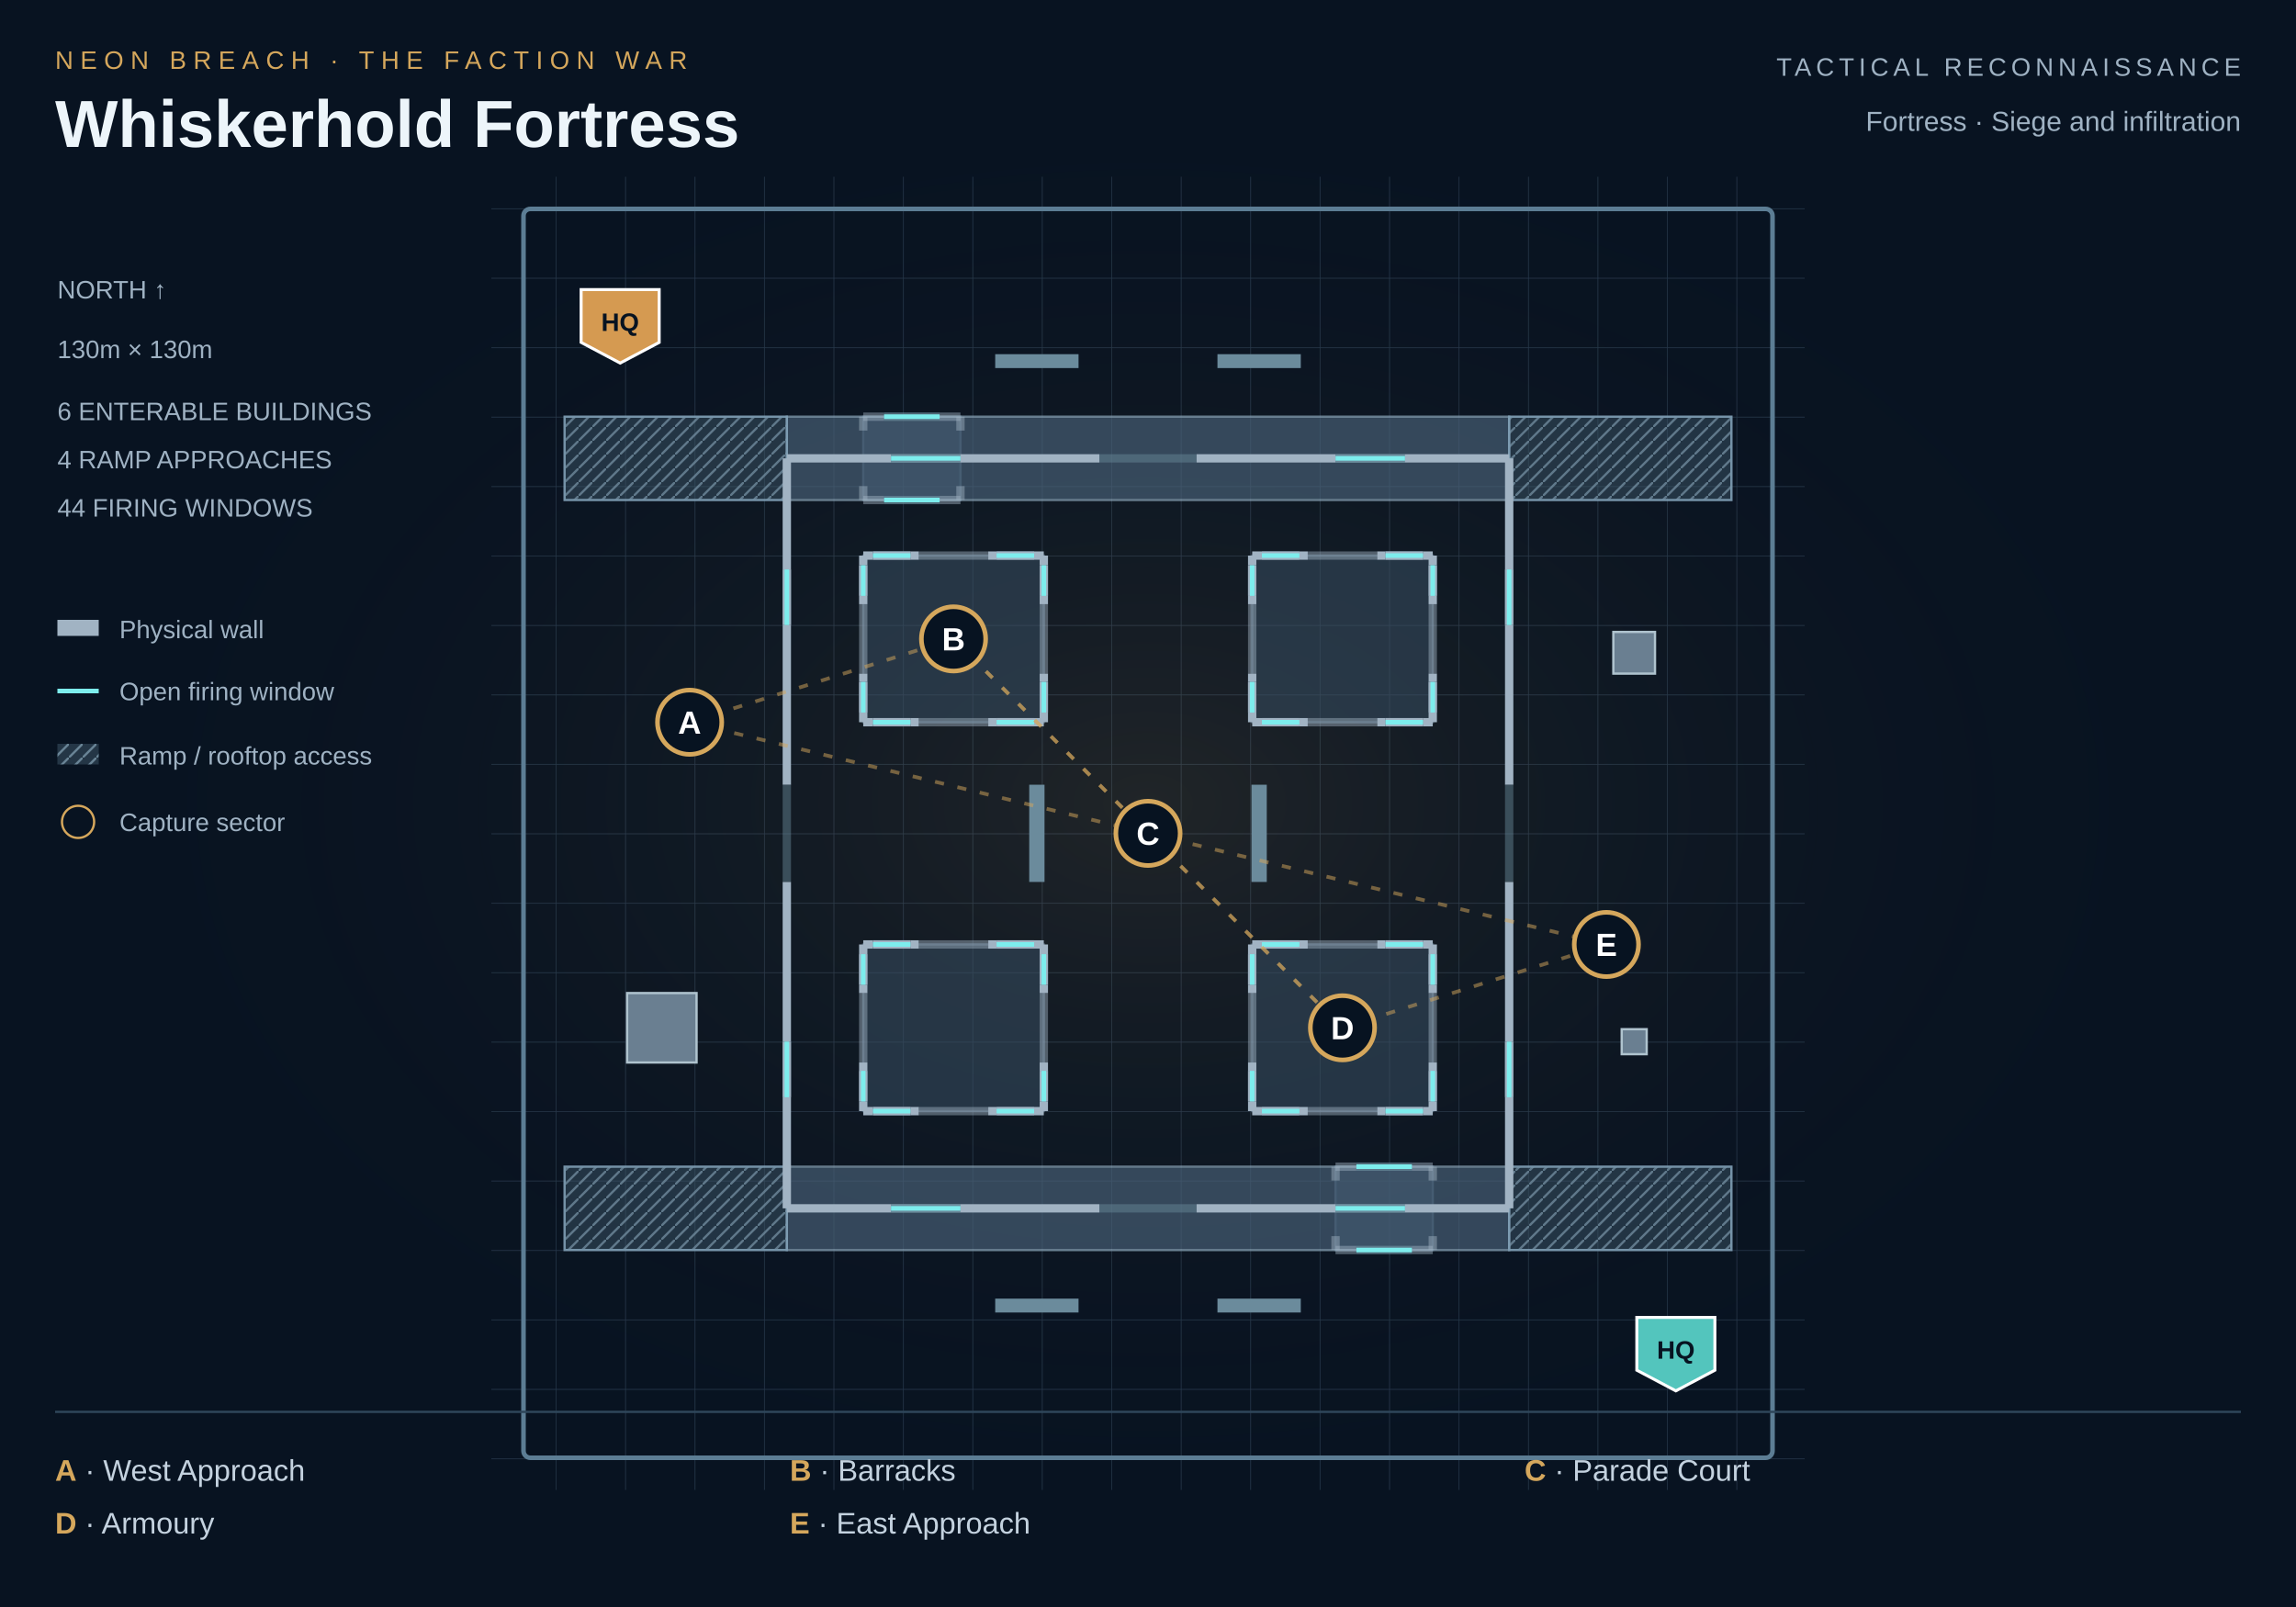
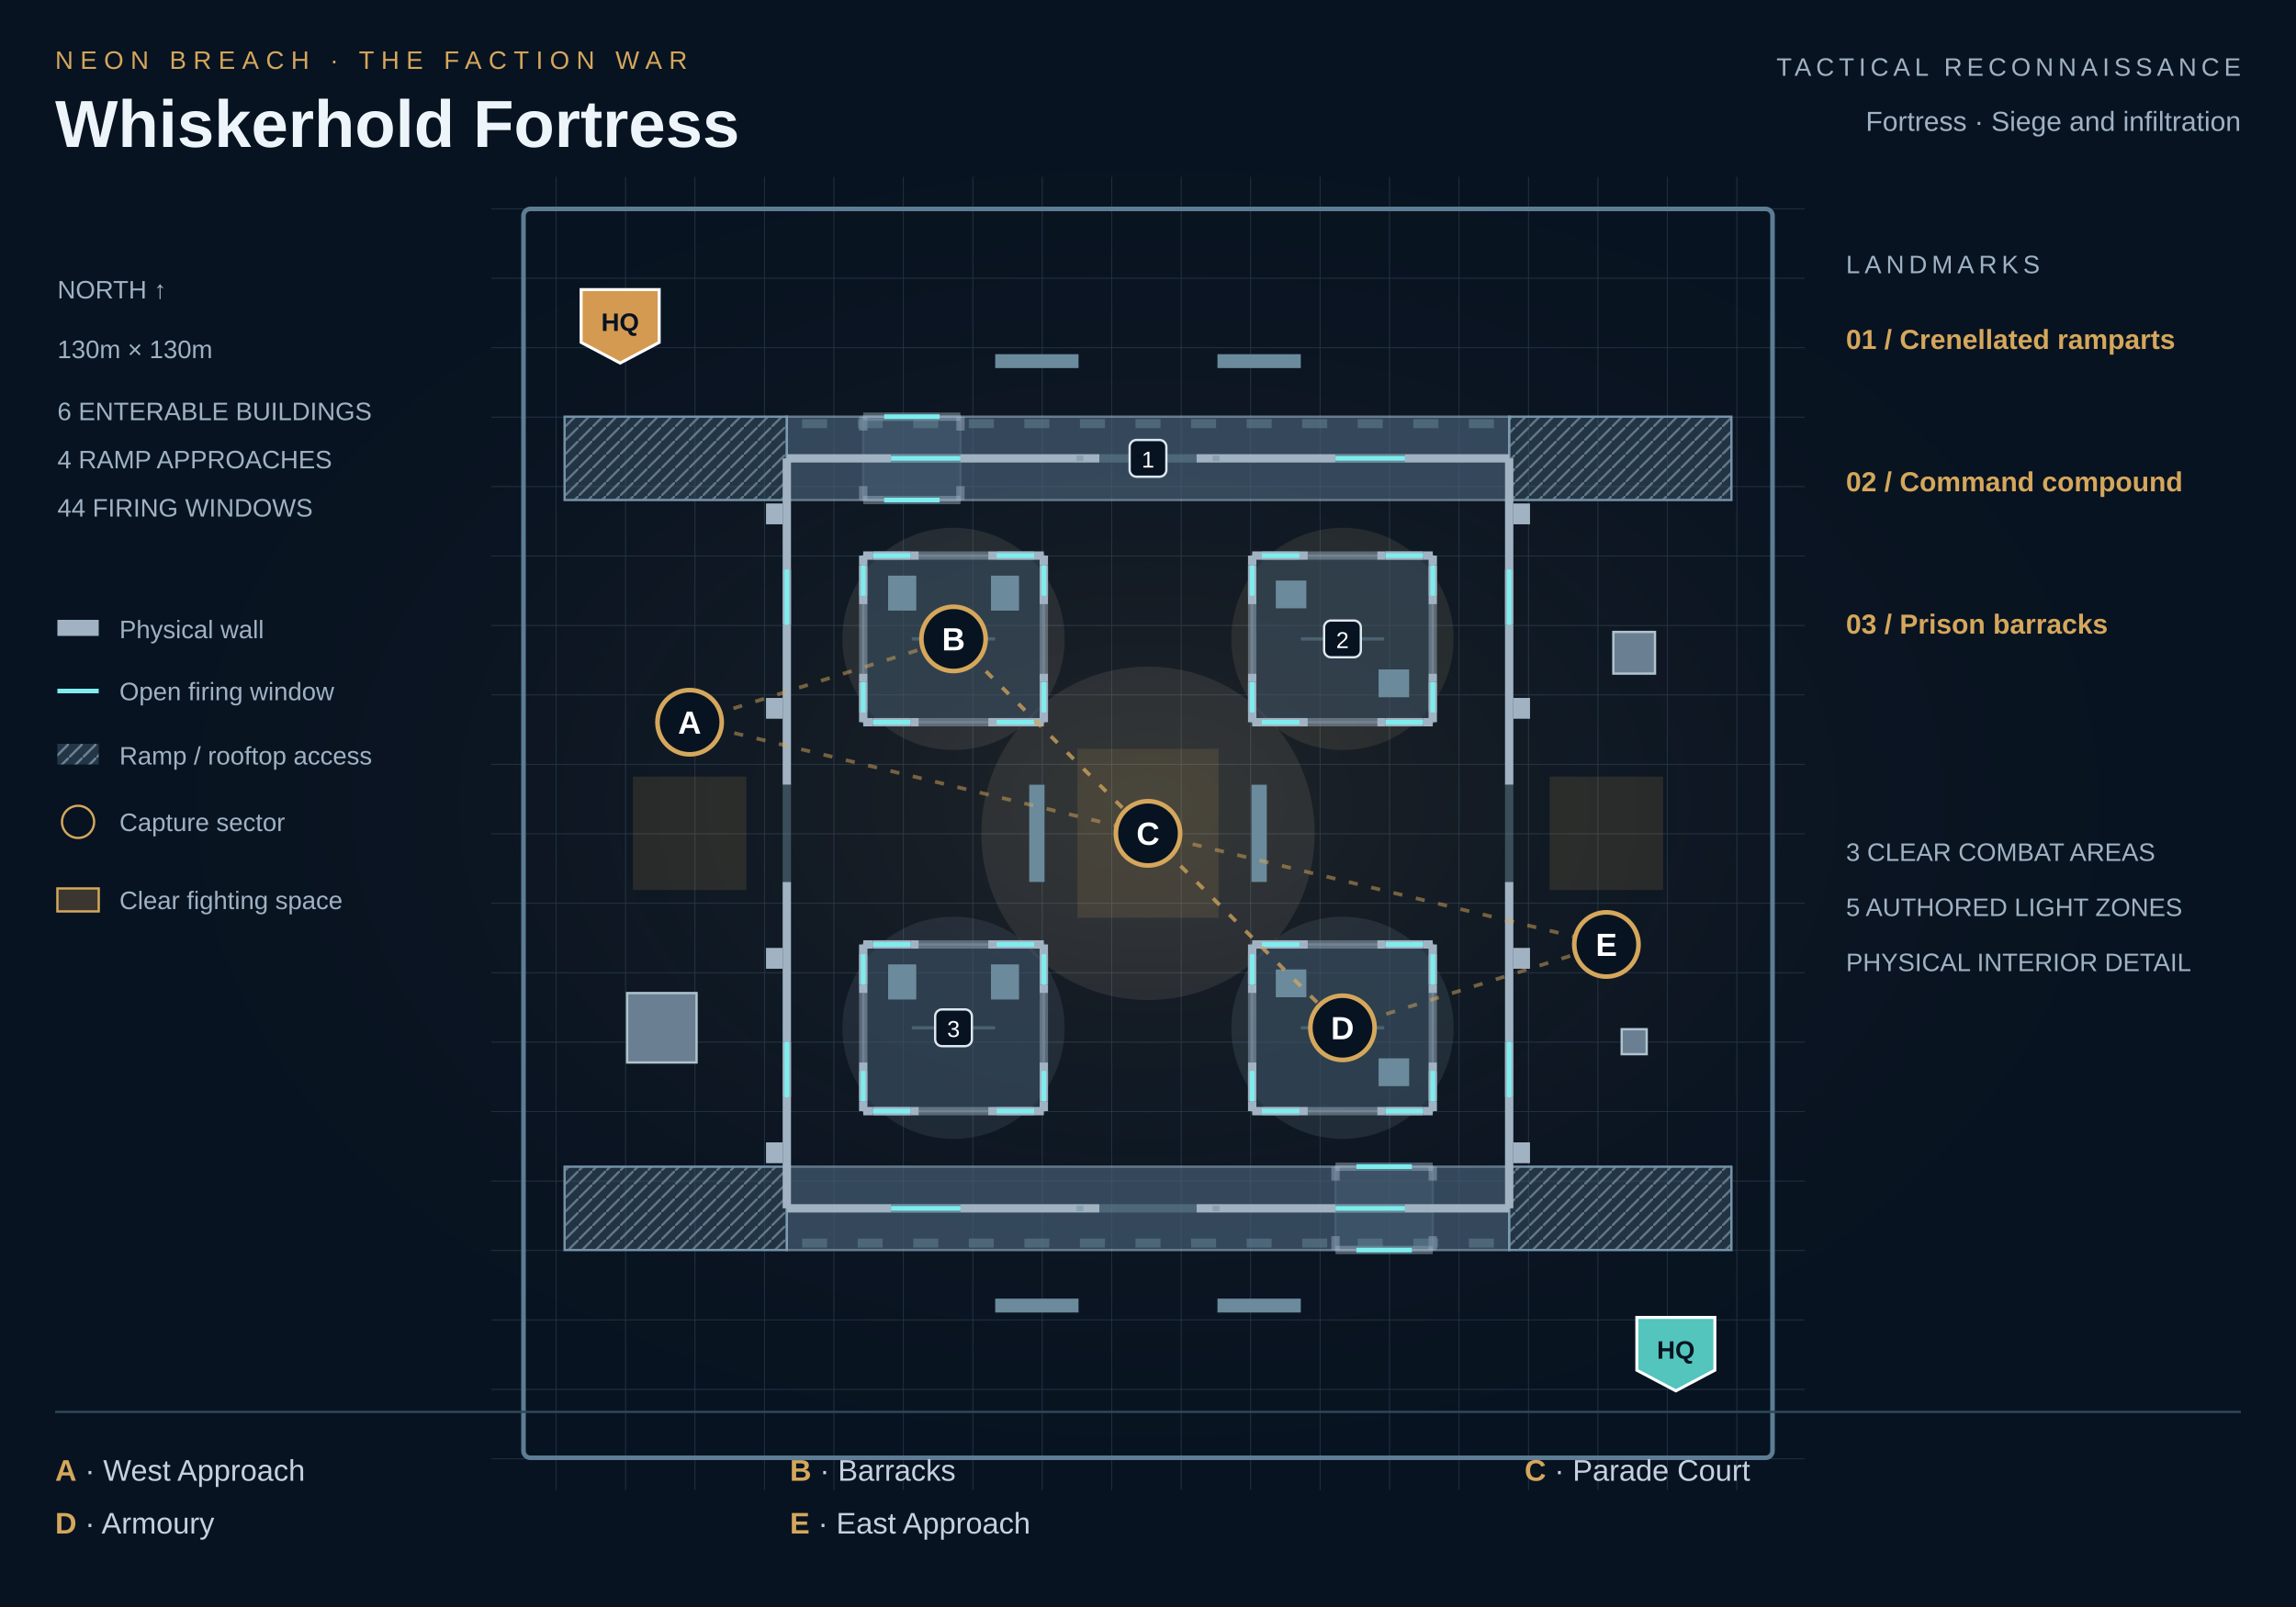
<svg xmlns="http://www.w3.org/2000/svg" width="1000" height="700" viewBox="0 0 1000 700" role="img" aria-label="Whiskerhold Fortress tactical map preview">
  <defs>
    <pattern id="grid" width="30.25" height="30.25" patternUnits="userSpaceOnUse">
      <path d="M30.25 0H0V30.25" fill="none" stroke="#25374a" stroke-width=".6" />
    </pattern>
    <pattern id="ramp" width="6" height="6" patternUnits="userSpaceOnUse">
      <path d="M0 6L6 0" stroke="#91adbe" stroke-width="1" />
      <rect width="6" height="6" fill="#405a6c" fill-opacity=".5" />
    </pattern>
    <radialGradient id="glow">
      <stop stop-color="#d5a75c" stop-opacity=".12" />
      <stop offset="1" stop-color="#081321" stop-opacity="0" />
    </radialGradient>
  </defs>
  <rect width="1000" height="700" fill="#081321" />
  <rect x="214" y="77" width="572" height="572" fill="url(#grid)" />
  <ellipse cx="500" cy="350" rx="460" ry="310" fill="url(#glow)" />
  <g font-family="system-ui,Segoe UI,Arial,sans-serif">
    <text x="24" y="30" fill="#d5a75c" font-size="11" letter-spacing="3">NEON BREACH · THE FACTION WAR</text>
    <text x="24" y="64" fill="#edf5fa" font-size="29" font-weight="750">Whiskerhold Fortress</text>
    <text x="976" y="33" text-anchor="end" fill="#9fb2c3" font-size="11" letter-spacing="2">TACTICAL RECONNAISSANCE</text>
    <text x="976" y="57" text-anchor="end" fill="#9fb2c3" font-size="12">Fortress · Siege and infiltration</text>
    <rect x="228" y="91" width="544" height="544" rx="3" fill="none" stroke="#5c7d94" stroke-width="2" />
+     <circle cx="500" cy="363" r="72.6" fill="rgb(255,237,199)" opacity=".09" />
+     <circle cx="415.3" cy="447.7" r="48.4" fill="rgb(204,224,255)" opacity=".09" />
+     <circle cx="584.7" cy="278.3" r="48.4" fill="rgb(255,224,156)" opacity=".09" />
+     <circle cx="415.3" cy="278.3" r="48.4" fill="rgb(255,235,196)" opacity=".09" />
+     <circle cx="584.7" cy="447.7" r="48.4" fill="rgb(209,242,255)" opacity=".09" />
+     <rect x="469.75" y="326.70" width="60.50" height="72.60" fill="#d5a75c" stroke="#d5a75c" stroke-width="1" opacity="0.13" />
+     <rect x="276.15" y="338.80" width="48.40" height="48.40" fill="#d5a75c" stroke="#d5a75c" stroke-width="1" opacity="0.13" />
+     <rect x="675.45" y="338.80" width="48.40" height="48.40" fill="#d5a75c" stroke="#d5a75c" stroke-width="1" opacity="0.13" />
    <rect x="375.98" y="242.00" width="78.65" height="72.60" fill="#364d61" stroke="#66829a" stroke-width="1" opacity="0.55" />
    <rect x="545.38" y="242.00" width="78.65" height="72.60" fill="#364d61" stroke="#66829a" stroke-width="1" opacity="0.55" />
    <rect x="375.98" y="411.40" width="78.65" height="72.60" fill="#364d61" stroke="#66829a" stroke-width="1" opacity="0.55" />
    <rect x="545.38" y="411.40" width="78.65" height="72.60" fill="#364d61" stroke="#66829a" stroke-width="1" opacity="0.55" />
    <rect x="375.98" y="181.50" width="42.35" height="36.30" fill="#364d61" stroke="#66829a" stroke-width="1" opacity="0.55" />
    <rect x="581.67" y="508.20" width="42.35" height="36.30" fill="#364d61" stroke="#66829a" stroke-width="1" opacity="0.55" />
    <rect x="342.70" y="181.50" width="314.60" height="36.30" fill="#4a6379" stroke="#92aec1" stroke-width="1" opacity="0.65" />
    <rect x="342.70" y="508.20" width="314.60" height="36.30" fill="#4a6379" stroke="#92aec1" stroke-width="1" opacity="0.65" />
    <rect x="245.90" y="181.50" width="96.80" height="36.30" fill="url(#ramp)" stroke="#7fa0b6" stroke-width="1" opacity="0.9" />
    <rect x="657.30" y="181.50" width="96.80" height="36.30" fill="url(#ramp)" stroke="#7fa0b6" stroke-width="1" opacity="0.9" />
    <rect x="245.90" y="508.20" width="96.80" height="36.30" fill="url(#ramp)" stroke="#7fa0b6" stroke-width="1" opacity="0.9" />
    <rect x="657.30" y="508.20" width="96.80" height="36.30" fill="url(#ramp)" stroke="#7fa0b6" stroke-width="1" opacity="0.9" />
    <rect x="342.70" y="197.84" width="45.38" height="3.63" fill="#a1b3c3" opacity="1" />
    <rect x="388.07" y="197.84" width="30.25" height="3.63" fill="#6b8b9c" opacity="1" />
    <rect x="388.07" y="197.84" width="30.25" height="3.63" fill="#6b8b9c" opacity="1" />
    <rect x="418.32" y="197.84" width="60.50" height="3.63" fill="#a1b3c3" opacity="1" />
    <rect x="478.82" y="197.84" width="42.35" height="3.63" fill="#6b8b9c" opacity="0.45" />
    <rect x="521.17" y="197.84" width="60.50" height="3.63" fill="#a1b3c3" opacity="1" />
    <rect x="581.67" y="197.84" width="30.25" height="3.63" fill="#6b8b9c" opacity="1" />
    <rect x="581.67" y="197.84" width="30.25" height="3.63" fill="#6b8b9c" opacity="1" />
    <rect x="611.92" y="197.84" width="45.38" height="3.63" fill="#a1b3c3" opacity="1" />
    <rect x="340.88" y="199.65" width="3.63" height="48.40" fill="#a1b3c3" opacity="1" />
    <rect x="340.88" y="248.05" width="3.63" height="24.20" fill="#6b8b9c" opacity="1" />
    <rect x="340.88" y="248.05" width="3.63" height="24.20" fill="#a1b3c3" opacity="1" />
    <rect x="340.88" y="272.25" width="3.63" height="69.58" fill="#a1b3c3" opacity="1" />
    <rect x="340.88" y="341.82" width="3.63" height="42.35" fill="#6b8b9c" opacity="0.45" />
    <rect x="340.88" y="384.18" width="3.63" height="69.58" fill="#a1b3c3" opacity="1" />
    <rect x="340.88" y="453.75" width="3.63" height="24.20" fill="#6b8b9c" opacity="1" />
    <rect x="340.88" y="453.75" width="3.63" height="24.20" fill="#a1b3c3" opacity="1" />
    <rect x="340.88" y="477.95" width="3.63" height="48.40" fill="#a1b3c3" opacity="1" />
    <rect x="342.70" y="524.53" width="45.38" height="3.63" fill="#a1b3c3" opacity="1" />
    <rect x="388.07" y="524.53" width="30.25" height="3.63" fill="#6b8b9c" opacity="1" />
    <rect x="388.07" y="524.53" width="30.25" height="3.63" fill="#6b8b9c" opacity="1" />
    <rect x="418.32" y="524.53" width="60.50" height="3.63" fill="#a1b3c3" opacity="1" />
    <rect x="478.82" y="524.53" width="42.35" height="3.63" fill="#6b8b9c" opacity="0.45" />
    <rect x="521.17" y="524.53" width="60.50" height="3.63" fill="#a1b3c3" opacity="1" />
    <rect x="581.67" y="524.53" width="30.25" height="3.63" fill="#6b8b9c" opacity="1" />
    <rect x="581.67" y="524.53" width="30.25" height="3.63" fill="#6b8b9c" opacity="1" />
    <rect x="611.92" y="524.53" width="45.38" height="3.63" fill="#a1b3c3" opacity="1" />
    <rect x="655.49" y="199.65" width="3.63" height="48.40" fill="#a1b3c3" opacity="1" />
    <rect x="655.49" y="248.05" width="3.63" height="24.20" fill="#6b8b9c" opacity="1" />
    <rect x="655.49" y="248.05" width="3.63" height="24.20" fill="#a1b3c3" opacity="1" />
    <rect x="655.49" y="272.25" width="3.63" height="69.58" fill="#a1b3c3" opacity="1" />
    <rect x="655.49" y="341.82" width="3.63" height="42.35" fill="#6b8b9c" opacity="0.45" />
    <rect x="655.49" y="384.18" width="3.63" height="69.58" fill="#a1b3c3" opacity="1" />
    <rect x="655.49" y="453.75" width="3.63" height="24.20" fill="#6b8b9c" opacity="1" />
    <rect x="655.49" y="453.75" width="3.63" height="24.20" fill="#a1b3c3" opacity="1" />
    <rect x="655.49" y="477.95" width="3.63" height="48.40" fill="#a1b3c3" opacity="1" />
    <rect x="375.98" y="240.19" width="4.23" height="3.63" fill="#a1b3c3" opacity="1" />
    <rect x="380.21" y="240.19" width="16.34" height="3.63" fill="#6b8b9c" opacity="1" />
    <rect x="380.21" y="240.19" width="16.34" height="3.63" fill="#a1b3c3" opacity="1" />
    <rect x="396.54" y="240.19" width="3.63" height="3.63" fill="#a1b3c3" opacity="1" />
    <rect x="400.18" y="240.19" width="30.25" height="3.63" fill="#a1b3c3" opacity="0.45" />
    <rect x="430.43" y="240.19" width="3.63" height="3.63" fill="#a1b3c3" opacity="1" />
    <rect x="434.06" y="240.19" width="16.34" height="3.63" fill="#6b8b9c" opacity="1" />
    <rect x="434.06" y="240.19" width="16.34" height="3.63" fill="#a1b3c3" opacity="1" />
    <rect x="450.39" y="240.19" width="4.23" height="3.63" fill="#a1b3c3" opacity="1" />
    <rect x="374.16" y="242.00" width="3.63" height="4.23" fill="#a1b3c3" opacity="1" />
    <rect x="374.16" y="246.24" width="3.63" height="13.31" fill="#6b8b9c" opacity="1" />
    <rect x="374.16" y="246.24" width="3.63" height="13.31" fill="#a1b3c3" opacity="1" />
    <rect x="374.16" y="259.54" width="3.63" height="3.63" fill="#a1b3c3" opacity="1" />
    <rect x="374.16" y="263.18" width="3.63" height="30.25" fill="#a1b3c3" opacity="0.45" />
    <rect x="374.16" y="293.43" width="3.63" height="3.63" fill="#a1b3c3" opacity="1" />
    <rect x="374.16" y="297.06" width="3.63" height="13.31" fill="#6b8b9c" opacity="1" />
    <rect x="374.16" y="297.06" width="3.63" height="13.31" fill="#a1b3c3" opacity="1" />
    <rect x="374.16" y="310.37" width="3.63" height="4.23" fill="#a1b3c3" opacity="1" />
    <rect x="375.98" y="312.78" width="4.23" height="3.63" fill="#a1b3c3" opacity="1" />
    <rect x="380.21" y="312.78" width="16.34" height="3.63" fill="#6b8b9c" opacity="1" />
    <rect x="380.21" y="312.78" width="16.34" height="3.63" fill="#a1b3c3" opacity="1" />
    <rect x="396.54" y="312.78" width="3.63" height="3.63" fill="#a1b3c3" opacity="1" />
    <rect x="400.18" y="312.78" width="30.25" height="3.63" fill="#a1b3c3" opacity="0.45" />
    <rect x="430.43" y="312.78" width="3.63" height="3.63" fill="#a1b3c3" opacity="1" />
    <rect x="434.06" y="312.78" width="16.34" height="3.63" fill="#6b8b9c" opacity="1" />
    <rect x="434.06" y="312.78" width="16.34" height="3.63" fill="#a1b3c3" opacity="1" />
    <rect x="450.39" y="312.78" width="4.23" height="3.63" fill="#a1b3c3" opacity="1" />
    <rect x="452.81" y="242.00" width="3.63" height="4.23" fill="#a1b3c3" opacity="1" />
    <rect x="452.81" y="246.24" width="3.63" height="13.31" fill="#6b8b9c" opacity="1" />
    <rect x="452.81" y="246.24" width="3.63" height="13.31" fill="#a1b3c3" opacity="1" />
    <rect x="452.81" y="259.54" width="3.63" height="3.63" fill="#a1b3c3" opacity="1" />
    <rect x="452.81" y="263.18" width="3.63" height="30.25" fill="#a1b3c3" opacity="0.45" />
    <rect x="452.81" y="293.43" width="3.63" height="3.63" fill="#a1b3c3" opacity="1" />
    <rect x="452.81" y="297.06" width="3.63" height="13.31" fill="#6b8b9c" opacity="1" />
    <rect x="452.81" y="297.06" width="3.63" height="13.31" fill="#a1b3c3" opacity="1" />
    <rect x="452.81" y="310.37" width="3.63" height="4.23" fill="#a1b3c3" opacity="1" />
    <rect x="545.38" y="240.19" width="4.23" height="3.63" fill="#a1b3c3" opacity="1" />
    <rect x="549.61" y="240.19" width="16.34" height="3.63" fill="#6b8b9c" opacity="1" />
    <rect x="549.61" y="240.19" width="16.34" height="3.63" fill="#a1b3c3" opacity="1" />
    <rect x="565.94" y="240.19" width="3.63" height="3.63" fill="#a1b3c3" opacity="1" />
    <rect x="569.58" y="240.19" width="30.25" height="3.63" fill="#a1b3c3" opacity="0.45" />
    <rect x="599.83" y="240.19" width="3.63" height="3.63" fill="#a1b3c3" opacity="1" />
    <rect x="603.45" y="240.19" width="16.34" height="3.63" fill="#6b8b9c" opacity="1" />
    <rect x="603.45" y="240.19" width="16.34" height="3.63" fill="#a1b3c3" opacity="1" />
    <rect x="619.79" y="240.19" width="4.23" height="3.63" fill="#a1b3c3" opacity="1" />
    <rect x="543.56" y="242.00" width="3.63" height="4.23" fill="#a1b3c3" opacity="1" />
    <rect x="543.56" y="246.24" width="3.63" height="13.31" fill="#6b8b9c" opacity="1" />
    <rect x="543.56" y="246.24" width="3.63" height="13.31" fill="#a1b3c3" opacity="1" />
    <rect x="543.56" y="259.54" width="3.63" height="3.63" fill="#a1b3c3" opacity="1" />
    <rect x="543.56" y="263.18" width="3.63" height="30.25" fill="#a1b3c3" opacity="0.45" />
    <rect x="543.56" y="293.43" width="3.63" height="3.63" fill="#a1b3c3" opacity="1" />
    <rect x="543.56" y="297.06" width="3.63" height="13.31" fill="#6b8b9c" opacity="1" />
    <rect x="543.56" y="297.06" width="3.63" height="13.31" fill="#a1b3c3" opacity="1" />
    <rect x="543.56" y="310.37" width="3.63" height="4.23" fill="#a1b3c3" opacity="1" />
    <rect x="545.38" y="312.78" width="4.23" height="3.63" fill="#a1b3c3" opacity="1" />
    <rect x="549.61" y="312.78" width="16.34" height="3.63" fill="#6b8b9c" opacity="1" />
    <rect x="549.61" y="312.78" width="16.34" height="3.63" fill="#a1b3c3" opacity="1" />
    <rect x="565.94" y="312.78" width="3.63" height="3.63" fill="#a1b3c3" opacity="1" />
    <rect x="569.58" y="312.78" width="30.25" height="3.63" fill="#a1b3c3" opacity="0.45" />
    <rect x="599.83" y="312.78" width="3.63" height="3.63" fill="#a1b3c3" opacity="1" />
    <rect x="603.45" y="312.78" width="16.34" height="3.63" fill="#6b8b9c" opacity="1" />
    <rect x="603.45" y="312.78" width="16.34" height="3.63" fill="#a1b3c3" opacity="1" />
    <rect x="619.79" y="312.78" width="4.23" height="3.63" fill="#a1b3c3" opacity="1" />
    <rect x="622.21" y="242.00" width="3.63" height="4.23" fill="#a1b3c3" opacity="1" />
    <rect x="622.21" y="246.24" width="3.63" height="13.31" fill="#6b8b9c" opacity="1" />
    <rect x="622.21" y="246.24" width="3.63" height="13.31" fill="#a1b3c3" opacity="1" />
    <rect x="622.21" y="259.54" width="3.63" height="3.63" fill="#a1b3c3" opacity="1" />
    <rect x="622.21" y="263.18" width="3.63" height="30.25" fill="#a1b3c3" opacity="0.45" />
    <rect x="622.21" y="293.43" width="3.63" height="3.63" fill="#a1b3c3" opacity="1" />
    <rect x="622.21" y="297.06" width="3.63" height="13.31" fill="#6b8b9c" opacity="1" />
    <rect x="622.21" y="297.06" width="3.63" height="13.31" fill="#a1b3c3" opacity="1" />
    <rect x="622.21" y="310.37" width="3.63" height="4.23" fill="#a1b3c3" opacity="1" />
    <rect x="375.98" y="409.58" width="4.23" height="3.63" fill="#a1b3c3" opacity="1" />
    <rect x="380.21" y="409.58" width="16.34" height="3.63" fill="#6b8b9c" opacity="1" />
    <rect x="380.21" y="409.58" width="16.34" height="3.63" fill="#a1b3c3" opacity="1" />
    <rect x="396.54" y="409.58" width="3.63" height="3.63" fill="#a1b3c3" opacity="1" />
    <rect x="400.18" y="409.58" width="30.25" height="3.63" fill="#a1b3c3" opacity="0.45" />
    <rect x="430.43" y="409.58" width="3.63" height="3.63" fill="#a1b3c3" opacity="1" />
    <rect x="434.06" y="409.58" width="16.34" height="3.63" fill="#6b8b9c" opacity="1" />
    <rect x="434.06" y="409.58" width="16.34" height="3.63" fill="#a1b3c3" opacity="1" />
    <rect x="450.39" y="409.58" width="4.23" height="3.63" fill="#a1b3c3" opacity="1" />
    <rect x="374.16" y="411.40" width="3.63" height="4.23" fill="#a1b3c3" opacity="1" />
    <rect x="374.16" y="415.63" width="3.63" height="13.31" fill="#6b8b9c" opacity="1" />
    <rect x="374.16" y="415.63" width="3.63" height="13.31" fill="#a1b3c3" opacity="1" />
    <rect x="374.16" y="428.94" width="3.63" height="3.63" fill="#a1b3c3" opacity="1" />
    <rect x="374.16" y="432.57" width="3.63" height="30.25" fill="#a1b3c3" opacity="0.45" />
    <rect x="374.16" y="462.82" width="3.63" height="3.63" fill="#a1b3c3" opacity="1" />
    <rect x="374.16" y="466.45" width="3.63" height="13.31" fill="#6b8b9c" opacity="1" />
    <rect x="374.16" y="466.45" width="3.63" height="13.31" fill="#a1b3c3" opacity="1" />
    <rect x="374.16" y="479.76" width="3.63" height="4.23" fill="#a1b3c3" opacity="1" />
    <rect x="375.98" y="482.19" width="4.23" height="3.63" fill="#a1b3c3" opacity="1" />
    <rect x="380.21" y="482.19" width="16.34" height="3.63" fill="#6b8b9c" opacity="1" />
    <rect x="380.21" y="482.19" width="16.34" height="3.63" fill="#a1b3c3" opacity="1" />
    <rect x="396.54" y="482.19" width="3.63" height="3.63" fill="#a1b3c3" opacity="1" />
    <rect x="400.18" y="482.19" width="30.25" height="3.63" fill="#a1b3c3" opacity="0.45" />
    <rect x="430.43" y="482.19" width="3.63" height="3.63" fill="#a1b3c3" opacity="1" />
    <rect x="434.06" y="482.19" width="16.34" height="3.63" fill="#6b8b9c" opacity="1" />
    <rect x="434.06" y="482.19" width="16.34" height="3.63" fill="#a1b3c3" opacity="1" />
    <rect x="450.39" y="482.19" width="4.23" height="3.63" fill="#a1b3c3" opacity="1" />
    <rect x="452.81" y="411.40" width="3.63" height="4.23" fill="#a1b3c3" opacity="1" />
    <rect x="452.81" y="415.63" width="3.63" height="13.31" fill="#6b8b9c" opacity="1" />
    <rect x="452.81" y="415.63" width="3.63" height="13.31" fill="#a1b3c3" opacity="1" />
    <rect x="452.81" y="428.94" width="3.63" height="3.63" fill="#a1b3c3" opacity="1" />
    <rect x="452.81" y="432.57" width="3.63" height="30.25" fill="#a1b3c3" opacity="0.45" />
    <rect x="452.81" y="462.82" width="3.63" height="3.63" fill="#a1b3c3" opacity="1" />
    <rect x="452.81" y="466.45" width="3.63" height="13.31" fill="#6b8b9c" opacity="1" />
    <rect x="452.81" y="466.45" width="3.63" height="13.31" fill="#a1b3c3" opacity="1" />
    <rect x="452.81" y="479.76" width="3.63" height="4.23" fill="#a1b3c3" opacity="1" />
    <rect x="545.38" y="409.58" width="4.23" height="3.63" fill="#a1b3c3" opacity="1" />
    <rect x="549.61" y="409.58" width="16.34" height="3.63" fill="#6b8b9c" opacity="1" />
    <rect x="549.61" y="409.58" width="16.34" height="3.63" fill="#a1b3c3" opacity="1" />
    <rect x="565.94" y="409.58" width="3.63" height="3.63" fill="#a1b3c3" opacity="1" />
    <rect x="569.58" y="409.58" width="30.25" height="3.63" fill="#a1b3c3" opacity="0.45" />
    <rect x="599.83" y="409.58" width="3.63" height="3.63" fill="#a1b3c3" opacity="1" />
    <rect x="603.45" y="409.58" width="16.34" height="3.63" fill="#6b8b9c" opacity="1" />
    <rect x="603.45" y="409.58" width="16.34" height="3.63" fill="#a1b3c3" opacity="1" />
    <rect x="619.79" y="409.58" width="4.23" height="3.63" fill="#a1b3c3" opacity="1" />
    <rect x="543.56" y="411.40" width="3.63" height="4.23" fill="#a1b3c3" opacity="1" />
    <rect x="543.56" y="415.63" width="3.63" height="13.31" fill="#6b8b9c" opacity="1" />
    <rect x="543.56" y="415.63" width="3.63" height="13.31" fill="#a1b3c3" opacity="1" />
    <rect x="543.56" y="428.94" width="3.63" height="3.63" fill="#a1b3c3" opacity="1" />
    <rect x="543.56" y="432.57" width="3.63" height="30.25" fill="#a1b3c3" opacity="0.45" />
    <rect x="543.56" y="462.82" width="3.63" height="3.63" fill="#a1b3c3" opacity="1" />
    <rect x="543.56" y="466.45" width="3.63" height="13.31" fill="#6b8b9c" opacity="1" />
    <rect x="543.56" y="466.45" width="3.63" height="13.31" fill="#a1b3c3" opacity="1" />
    <rect x="543.56" y="479.76" width="3.63" height="4.23" fill="#a1b3c3" opacity="1" />
    <rect x="545.38" y="482.19" width="4.23" height="3.63" fill="#a1b3c3" opacity="1" />
    <rect x="549.61" y="482.19" width="16.34" height="3.63" fill="#6b8b9c" opacity="1" />
    <rect x="549.61" y="482.19" width="16.34" height="3.63" fill="#a1b3c3" opacity="1" />
    <rect x="565.94" y="482.19" width="3.63" height="3.63" fill="#a1b3c3" opacity="1" />
    <rect x="569.58" y="482.19" width="30.25" height="3.63" fill="#a1b3c3" opacity="0.45" />
    <rect x="599.83" y="482.19" width="3.63" height="3.63" fill="#a1b3c3" opacity="1" />
    <rect x="603.45" y="482.19" width="16.34" height="3.63" fill="#6b8b9c" opacity="1" />
    <rect x="603.45" y="482.19" width="16.34" height="3.63" fill="#a1b3c3" opacity="1" />
    <rect x="619.79" y="482.19" width="4.23" height="3.63" fill="#a1b3c3" opacity="1" />
    <rect x="622.21" y="411.40" width="3.63" height="4.23" fill="#a1b3c3" opacity="1" />
    <rect x="622.21" y="415.63" width="3.63" height="13.31" fill="#6b8b9c" opacity="1" />
    <rect x="622.21" y="415.63" width="3.63" height="13.31" fill="#a1b3c3" opacity="1" />
    <rect x="622.21" y="428.94" width="3.63" height="3.63" fill="#a1b3c3" opacity="1" />
    <rect x="622.21" y="432.57" width="3.63" height="30.25" fill="#a1b3c3" opacity="0.45" />
    <rect x="622.21" y="462.82" width="3.63" height="3.63" fill="#a1b3c3" opacity="1" />
    <rect x="622.21" y="466.45" width="3.63" height="13.31" fill="#6b8b9c" opacity="1" />
    <rect x="622.21" y="466.45" width="3.63" height="13.31" fill="#a1b3c3" opacity="1" />
    <rect x="622.21" y="479.76" width="3.63" height="4.23" fill="#a1b3c3" opacity="1" />
    <rect x="375.98" y="179.69" width="9.07" height="3.63" fill="#a1b3c3" opacity="0.45" />
    <rect x="385.05" y="179.69" width="24.20" height="3.63" fill="#6b8b9c" opacity="0.45" />
    <rect x="385.05" y="179.69" width="24.20" height="3.63" fill="#6b8b9c" opacity="0.45" />
    <rect x="409.25" y="179.69" width="9.07" height="3.63" fill="#a1b3c3" opacity="0.45" />
    <rect x="374.16" y="181.50" width="3.63" height="6.05" fill="#a1b3c3" opacity="0.45" />
    <rect x="374.16" y="211.75" width="3.63" height="6.05" fill="#a1b3c3" opacity="0.45" />
    <rect x="375.98" y="215.99" width="9.07" height="3.63" fill="#a1b3c3" opacity="0.45" />
    <rect x="385.05" y="215.99" width="24.20" height="3.63" fill="#6b8b9c" opacity="0.45" />
    <rect x="385.05" y="215.99" width="24.20" height="3.63" fill="#6b8b9c" opacity="0.45" />
    <rect x="409.25" y="215.99" width="9.07" height="3.63" fill="#a1b3c3" opacity="0.45" />
    <rect x="416.51" y="181.50" width="3.63" height="6.05" fill="#a1b3c3" opacity="0.45" />
    <rect x="416.51" y="211.75" width="3.63" height="6.05" fill="#a1b3c3" opacity="0.45" />
    <rect x="581.67" y="506.38" width="9.07" height="3.63" fill="#a1b3c3" opacity="0.45" />
    <rect x="590.75" y="506.38" width="24.20" height="3.63" fill="#6b8b9c" opacity="0.45" />
    <rect x="590.75" y="506.38" width="24.20" height="3.63" fill="#6b8b9c" opacity="0.45" />
    <rect x="614.95" y="506.38" width="9.07" height="3.63" fill="#a1b3c3" opacity="0.45" />
    <rect x="579.86" y="508.20" width="3.63" height="6.05" fill="#a1b3c3" opacity="0.45" />
    <rect x="579.86" y="538.45" width="3.63" height="6.05" fill="#a1b3c3" opacity="0.45" />
    <rect x="581.67" y="542.68" width="9.07" height="3.63" fill="#a1b3c3" opacity="0.45" />
    <rect x="590.75" y="542.68" width="24.20" height="3.63" fill="#6b8b9c" opacity="0.45" />
    <rect x="590.75" y="542.68" width="24.20" height="3.63" fill="#6b8b9c" opacity="0.45" />
    <rect x="614.95" y="542.68" width="9.07" height="3.63" fill="#a1b3c3" opacity="0.45" />
    <rect x="622.21" y="508.20" width="3.63" height="6.05" fill="#a1b3c3" opacity="0.45" />
    <rect x="622.21" y="538.45" width="3.63" height="6.05" fill="#a1b3c3" opacity="0.45" />
    <rect x="448.27" y="341.82" width="6.66" height="42.35" fill="#6b8b9c" opacity="1" />
    <rect x="433.45" y="154.28" width="36.30" height="6.05" fill="#6b8b9c" opacity="1" />
    <rect x="433.45" y="565.67" width="36.30" height="6.05" fill="#6b8b9c" opacity="1" />
    <rect x="545.07" y="341.82" width="6.66" height="42.35" fill="#6b8b9c" opacity="1" />
    <rect x="530.25" y="154.28" width="36.30" height="6.05" fill="#6b8b9c" opacity="1" />
    <rect x="530.25" y="565.67" width="36.30" height="6.05" fill="#6b8b9c" opacity="1" />
+     <rect x="349.36" y="182.56" width="10.89" height="3.93" fill="#6b8b9c" opacity="0.45" />
+     <rect x="373.56" y="182.56" width="10.89" height="3.93" fill="#6b8b9c" opacity="0.45" />
+     <rect x="397.75" y="182.56" width="10.89" height="3.93" fill="#6b8b9c" opacity="0.45" />
+     <rect x="421.95" y="182.56" width="10.89" height="3.93" fill="#6b8b9c" opacity="0.45" />
+     <rect x="446.15" y="182.56" width="10.89" height="3.93" fill="#6b8b9c" opacity="0.45" />
+     <rect x="470.36" y="182.56" width="10.89" height="3.93" fill="#6b8b9c" opacity="0.45" />
+     <rect x="494.56" y="182.56" width="10.89" height="3.93" fill="#6b8b9c" opacity="0.45" />
+     <rect x="518.75" y="182.56" width="10.89" height="3.93" fill="#6b8b9c" opacity="0.45" />
+     <rect x="542.96" y="182.56" width="10.89" height="3.93" fill="#6b8b9c" opacity="0.45" />
+     <rect x="567.15" y="182.56" width="10.89" height="3.93" fill="#6b8b9c" opacity="0.45" />
+     <rect x="591.36" y="182.56" width="10.89" height="3.93" fill="#6b8b9c" opacity="0.45" />
+     <rect x="615.56" y="182.56" width="10.89" height="3.93" fill="#6b8b9c" opacity="0.45" />
+     <rect x="639.75" y="182.56" width="10.89" height="3.93" fill="#6b8b9c" opacity="0.45" />
+     <rect x="349.36" y="539.51" width="10.89" height="3.93" fill="#6b8b9c" opacity="0.45" />
+     <rect x="373.56" y="539.51" width="10.89" height="3.93" fill="#6b8b9c" opacity="0.45" />
+     <rect x="397.75" y="539.51" width="10.89" height="3.93" fill="#6b8b9c" opacity="0.45" />
+     <rect x="421.95" y="539.51" width="10.89" height="3.93" fill="#6b8b9c" opacity="0.45" />
+     <rect x="446.15" y="539.51" width="10.89" height="3.93" fill="#6b8b9c" opacity="0.45" />
+     <rect x="470.36" y="539.51" width="10.89" height="3.93" fill="#6b8b9c" opacity="0.45" />
+     <rect x="494.56" y="539.51" width="10.89" height="3.93" fill="#6b8b9c" opacity="0.45" />
+     <rect x="518.75" y="539.51" width="10.89" height="3.93" fill="#6b8b9c" opacity="0.45" />
+     <rect x="542.96" y="539.51" width="10.89" height="3.93" fill="#6b8b9c" opacity="0.45" />
+     <rect x="567.15" y="539.51" width="10.89" height="3.93" fill="#6b8b9c" opacity="0.45" />
+     <rect x="591.36" y="539.51" width="10.89" height="3.93" fill="#6b8b9c" opacity="0.45" />
+     <rect x="615.56" y="539.51" width="10.89" height="3.93" fill="#6b8b9c" opacity="0.45" />
+     <rect x="639.75" y="539.51" width="10.89" height="3.93" fill="#6b8b9c" opacity="0.45" />
+     <rect x="333.63" y="219.31" width="7.26" height="9.07" fill="#a1b3c3" opacity="1" />
+     <rect x="333.63" y="304.01" width="7.26" height="9.07" fill="#a1b3c3" opacity="1" />
+     <rect x="333.63" y="412.91" width="7.26" height="9.07" fill="#a1b3c3" opacity="1" />
+     <rect x="333.63" y="497.61" width="7.26" height="9.07" fill="#a1b3c3" opacity="1" />
+     <rect x="659.12" y="219.31" width="7.26" height="9.07" fill="#a1b3c3" opacity="1" />
+     <rect x="659.12" y="304.01" width="7.26" height="9.07" fill="#a1b3c3" opacity="1" />
+     <rect x="659.12" y="412.91" width="7.26" height="9.07" fill="#a1b3c3" opacity="1" />
+     <rect x="659.12" y="497.61" width="7.26" height="9.07" fill="#a1b3c3" opacity="1" />
+     <rect x="386.87" y="250.77" width="12.10" height="15.13" fill="#6b8b9c" opacity="1" />
+     <rect x="386.87" y="250.77" width="12.10" height="15.13" fill="#6b8b9c" opacity="1" />
+     <rect x="431.63" y="250.77" width="12.10" height="15.13" fill="#6b8b9c" opacity="1" />
+     <rect x="431.63" y="250.77" width="12.10" height="15.13" fill="#6b8b9c" opacity="1" />
+     <rect x="386.87" y="420.17" width="12.10" height="15.13" fill="#6b8b9c" opacity="1" />
+     <rect x="386.87" y="420.17" width="12.10" height="15.13" fill="#6b8b9c" opacity="1" />
+     <rect x="431.63" y="420.17" width="12.10" height="15.13" fill="#6b8b9c" opacity="1" />
+     <rect x="431.63" y="420.17" width="12.10" height="15.13" fill="#6b8b9c" opacity="1" />
+     <rect x="555.66" y="252.89" width="13.31" height="12.10" fill="#6b8b9c" opacity="1" />
+     <rect x="600.43" y="291.61" width="13.31" height="12.10" fill="#6b8b9c" opacity="1" />
+     <rect x="555.66" y="422.29" width="13.31" height="12.10" fill="#6b8b9c" opacity="1" />
+     <rect x="600.43" y="461.01" width="13.31" height="12.10" fill="#6b8b9c" opacity="1" />
+     <rect x="468.84" y="198.44" width="3.02" height="2.42" fill="#6b8b9c" opacity="0.45" />
+     <rect x="468.84" y="525.14" width="3.02" height="2.42" fill="#6b8b9c" opacity="0.45" />
+     <rect x="528.13" y="198.44" width="3.02" height="2.42" fill="#6b8b9c" opacity="0.45" />
+     <rect x="528.13" y="525.14" width="3.02" height="2.42" fill="#6b8b9c" opacity="0.45" />
+     <rect x="397.15" y="277.57" width="36.30" height="1.45" fill="#6b8b9c" opacity="0.45" />
+     <rect x="566.55" y="277.57" width="36.30" height="1.45" fill="#6b8b9c" opacity="0.45" />
+     <rect x="397.15" y="446.97" width="36.30" height="1.45" fill="#6b8b9c" opacity="0.45" />
+     <rect x="566.55" y="446.97" width="36.30" height="1.45" fill="#6b8b9c" opacity="0.45" />
    <rect x="702.67" y="275.27" width="18.15" height="18.15" fill="#6a7f91" stroke="#afc3ce" stroke-width="1" opacity="1" />
    <rect x="273.13" y="432.57" width="30.25" height="30.25" fill="#6a7f91" stroke="#afc3ce" stroke-width="1" opacity="1" />
    <rect x="706.31" y="448.31" width="10.89" height="10.89" fill="#6a7f91" stroke="#afc3ce" stroke-width="1" opacity="1" />
    <path d="M 388.075 199.65 L 418.325 199.65" stroke="#7deded" stroke-width="2" />
    <path d="M 581.675 199.65 L 611.925 199.65" stroke="#7deded" stroke-width="2" />
    <path d="M 342.7 248.05 L 342.7 272.25" stroke="#7deded" stroke-width="2" />
    <path d="M 342.7 453.75 L 342.7 477.95" stroke="#7deded" stroke-width="2" />
    <path d="M 388.075 526.35 L 418.325 526.35" stroke="#7deded" stroke-width="2" />
    <path d="M 581.675 526.35 L 611.925 526.35" stroke="#7deded" stroke-width="2" />
    <path d="M 657.3 248.05 L 657.3 272.25" stroke="#7deded" stroke-width="2" />
    <path d="M 657.3 453.75 L 657.3 477.95" stroke="#7deded" stroke-width="2" />
    <path d="M 380.21 242 L 396.545 242" stroke="#7deded" stroke-width="2" />
    <path d="M 434.055 242 L 450.39 242" stroke="#7deded" stroke-width="2" />
    <path d="M 375.975 246.235 L 375.975 259.545" stroke="#7deded" stroke-width="2" />
    <path d="M 375.975 297.055 L 375.975 310.365" stroke="#7deded" stroke-width="2" />
    <path d="M 380.21 314.6 L 396.545 314.6" stroke="#7deded" stroke-width="2" />
    <path d="M 434.055 314.6 L 450.39 314.6" stroke="#7deded" stroke-width="2" />
    <path d="M 454.625 246.235 L 454.625 259.545" stroke="#7deded" stroke-width="2" />
    <path d="M 454.625 297.055 L 454.625 310.365" stroke="#7deded" stroke-width="2" />
    <path d="M 549.61 242 L 565.945 242" stroke="#7deded" stroke-width="2" />
    <path d="M 603.455 242 L 619.79 242" stroke="#7deded" stroke-width="2" />
    <path d="M 545.375 246.235 L 545.375 259.545" stroke="#7deded" stroke-width="2" />
    <path d="M 545.375 297.055 L 545.375 310.365" stroke="#7deded" stroke-width="2" />
    <path d="M 549.61 314.6 L 565.945 314.6" stroke="#7deded" stroke-width="2" />
    <path d="M 603.455 314.6 L 619.79 314.6" stroke="#7deded" stroke-width="2" />
    <path d="M 624.025 246.235 L 624.025 259.545" stroke="#7deded" stroke-width="2" />
    <path d="M 624.025 297.055 L 624.025 310.365" stroke="#7deded" stroke-width="2" />
    <path d="M 380.21 411.4 L 396.545 411.4" stroke="#7deded" stroke-width="2" />
    <path d="M 434.055 411.4 L 450.39 411.4" stroke="#7deded" stroke-width="2" />
    <path d="M 375.975 415.635 L 375.975 428.945" stroke="#7deded" stroke-width="2" />
    <path d="M 375.975 466.455 L 375.975 479.765" stroke="#7deded" stroke-width="2" />
    <path d="M 380.21 484 L 396.545 484" stroke="#7deded" stroke-width="2" />
    <path d="M 434.055 484 L 450.39 484" stroke="#7deded" stroke-width="2" />
    <path d="M 454.625 415.635 L 454.625 428.945" stroke="#7deded" stroke-width="2" />
    <path d="M 454.625 466.455 L 454.625 479.765" stroke="#7deded" stroke-width="2" />
    <path d="M 549.61 411.4 L 565.945 411.4" stroke="#7deded" stroke-width="2" />
    <path d="M 603.455 411.4 L 619.79 411.4" stroke="#7deded" stroke-width="2" />
    <path d="M 545.375 415.635 L 545.375 428.945" stroke="#7deded" stroke-width="2" />
    <path d="M 545.375 466.455 L 545.375 479.765" stroke="#7deded" stroke-width="2" />
    <path d="M 549.61 484 L 565.945 484" stroke="#7deded" stroke-width="2" />
    <path d="M 603.455 484 L 619.79 484" stroke="#7deded" stroke-width="2" />
    <path d="M 624.025 415.635 L 624.025 428.945" stroke="#7deded" stroke-width="2" />
    <path d="M 624.025 466.455 L 624.025 479.765" stroke="#7deded" stroke-width="2" />
    <path d="M 385.05 181.5 L 409.25 181.5" stroke="#7deded" stroke-width="2" />
    <path d="M 385.05 217.8 L 409.25 217.8" stroke="#7deded" stroke-width="2" />
    <path d="M 590.75 508.2 L 614.95 508.2" stroke="#7deded" stroke-width="2" />
    <path d="M 590.75 544.5 L 614.95 544.5" stroke="#7deded" stroke-width="2" />
+     <g transform="translate(500 199.65)">
+       <rect x="-8" y="-8" width="16" height="16" rx="3" fill="#071321" stroke="#dce8ef" />
+       <text y="4" text-anchor="middle" font-size="10" fill="#fff">1</text>
+     </g>
+     <g transform="translate(584.7 278.3)">
+       <rect x="-8" y="-8" width="16" height="16" rx="3" fill="#071321" stroke="#dce8ef" />
+       <text y="4" text-anchor="middle" font-size="10" fill="#fff">2</text>
+     </g>
+     <g transform="translate(415.3 447.7)">
+       <rect x="-8" y="-8" width="16" height="16" rx="3" fill="#071321" stroke="#dce8ef" />
+       <text y="4" text-anchor="middle" font-size="10" fill="#fff">3</text>
+     </g>
    <path d="M 300.35 314.6 L 415.3 278.3" stroke="#d5a75c" stroke-width="1.6" stroke-dasharray="4 6" opacity=".5" />
    <path d="M 300.35 314.6 L 500 363" stroke="#d5a75c" stroke-width="1.6" stroke-dasharray="4 6" opacity=".5" />
    <path d="M 415.3 278.3 L 500 363" stroke="#d5a75c" stroke-width="1.6" stroke-dasharray="4 6" opacity=".5" />
    <path d="M 415.3 278.3 L 584.7 447.7" stroke="#d5a75c" stroke-width="1.6" stroke-dasharray="4 6" opacity=".5" />
    <path d="M 500 363 L 584.7 447.7" stroke="#d5a75c" stroke-width="1.6" stroke-dasharray="4 6" opacity=".5" />
    <path d="M 500 363 L 699.65 411.4" stroke="#d5a75c" stroke-width="1.6" stroke-dasharray="4 6" opacity=".5" />
    <path d="M 584.7 447.7 L 699.65 411.4" stroke="#d5a75c" stroke-width="1.6" stroke-dasharray="4 6" opacity=".5" />
    <g transform="translate(300.35 314.6)">
      <circle r="14" fill="#071321" stroke="#d5a75c" stroke-width="2" />
      <text y="5" text-anchor="middle" fill="#fff" font-size="14" font-weight="700">A</text>
    </g>
    <g transform="translate(415.3 278.3)">
      <circle r="14" fill="#071321" stroke="#d5a75c" stroke-width="2" />
      <text y="5" text-anchor="middle" fill="#fff" font-size="14" font-weight="700">B</text>
    </g>
    <g transform="translate(500 363)">
      <circle r="14" fill="#071321" stroke="#d5a75c" stroke-width="2" />
      <text y="5" text-anchor="middle" fill="#fff" font-size="14" font-weight="700">C</text>
    </g>
    <g transform="translate(584.7 447.7)">
      <circle r="14" fill="#071321" stroke="#d5a75c" stroke-width="2" />
      <text y="5" text-anchor="middle" fill="#fff" font-size="14" font-weight="700">D</text>
    </g>
    <g transform="translate(699.65 411.4)">
      <circle r="14" fill="#071321" stroke="#d5a75c" stroke-width="2" />
      <text y="5" text-anchor="middle" fill="#fff" font-size="14" font-weight="700">E</text>
    </g>
    <g transform="translate(270.1 139.15)">
      <path d="M-17-13H17V10L0 19-17 10Z" fill="#d59a51" stroke="#fff" stroke-width="1.3" />
      <text y="5" text-anchor="middle" font-size="11" font-weight="800" fill="#071321">HQ</text>
    </g>
    <g transform="translate(729.9 586.85)">
      <path d="M-17-13H17V10L0 19-17 10Z" fill="#53c5bd" stroke="#fff" stroke-width="1.3" />
      <text y="5" text-anchor="middle" font-size="11" font-weight="800" fill="#071321">HQ</text>
    </g>
    <g fill="#9fb2c3" font-size="11">
      <text x="25" y="130">NORTH ↑</text>
      <text x="25" y="156">130m × 130m</text>
      <text x="25" y="183">6 ENTERABLE BUILDINGS</text>
      <text x="25" y="204">4 RAMP APPROACHES</text>
      <text x="25" y="225">44 FIRING WINDOWS</text>
      <rect x="25" y="270" width="18" height="7" fill="#a1b3c3" />
      <text x="52" y="278">Physical wall</text>
      <path d="M25 301H43" stroke="#7deded" stroke-width="2" />
      <text x="52" y="305">Open firing window</text>
      <rect x="25" y="324" width="18" height="9" fill="url(#ramp)" />
      <text x="52" y="333">Ramp / rooftop access</text>
      <circle cx="34" cy="358" r="7" fill="none" stroke="#d5a75c" />
      <text x="52" y="362">Capture sector</text>
    </g>
+     <g font-size="11">
+       <text x="804" y="119" fill="#9fb2c3" letter-spacing="2">LANDMARKS</text>
+       <text x="804" y="152" fill="#d5a75c" font-size="12" font-weight="700">01 / Crenellated ramparts</text>
+       <text x="804" y="214" fill="#d5a75c" font-size="12" font-weight="700">02 / Command compound</text>
+       <text x="804" y="276" fill="#d5a75c" font-size="12" font-weight="700">03 / Prison barracks</text>
+       <text x="804" y="375" fill="#9fb2c3">3 CLEAR COMBAT AREAS</text>
+       <text x="804" y="399" fill="#9fb2c3">5 AUTHORED LIGHT ZONES</text>
+       <text x="804" y="423" fill="#9fb2c3">PHYSICAL INTERIOR DETAIL</text>
+       <rect x="25" y="387" width="18" height="10" fill="#d5a75c" fill-opacity=".25" stroke="#d5a75c" />
+       <text x="52" y="396" fill="#9fb2c3">Clear fighting space</text>
+     </g>
    <path d="M24 615H976" stroke="#2e465a" />
    <text x="24" y="645" font-size="13" fill="#c4d2df">
      <tspan fill="#d5a75c" font-weight="700">A</tspan> · West Approach</text>
    <text x="344" y="645" font-size="13" fill="#c4d2df">
      <tspan fill="#d5a75c" font-weight="700">B</tspan> · Barracks</text>
    <text x="664" y="645" font-size="13" fill="#c4d2df">
      <tspan fill="#d5a75c" font-weight="700">C</tspan> · Parade Court</text>
    <text x="24" y="668" font-size="13" fill="#c4d2df">
      <tspan fill="#d5a75c" font-weight="700">D</tspan> · Armoury</text>
    <text x="344" y="668" font-size="13" fill="#c4d2df">
      <tspan fill="#d5a75c" font-weight="700">E</tspan> · East Approach</text>
  </g>
</svg>
